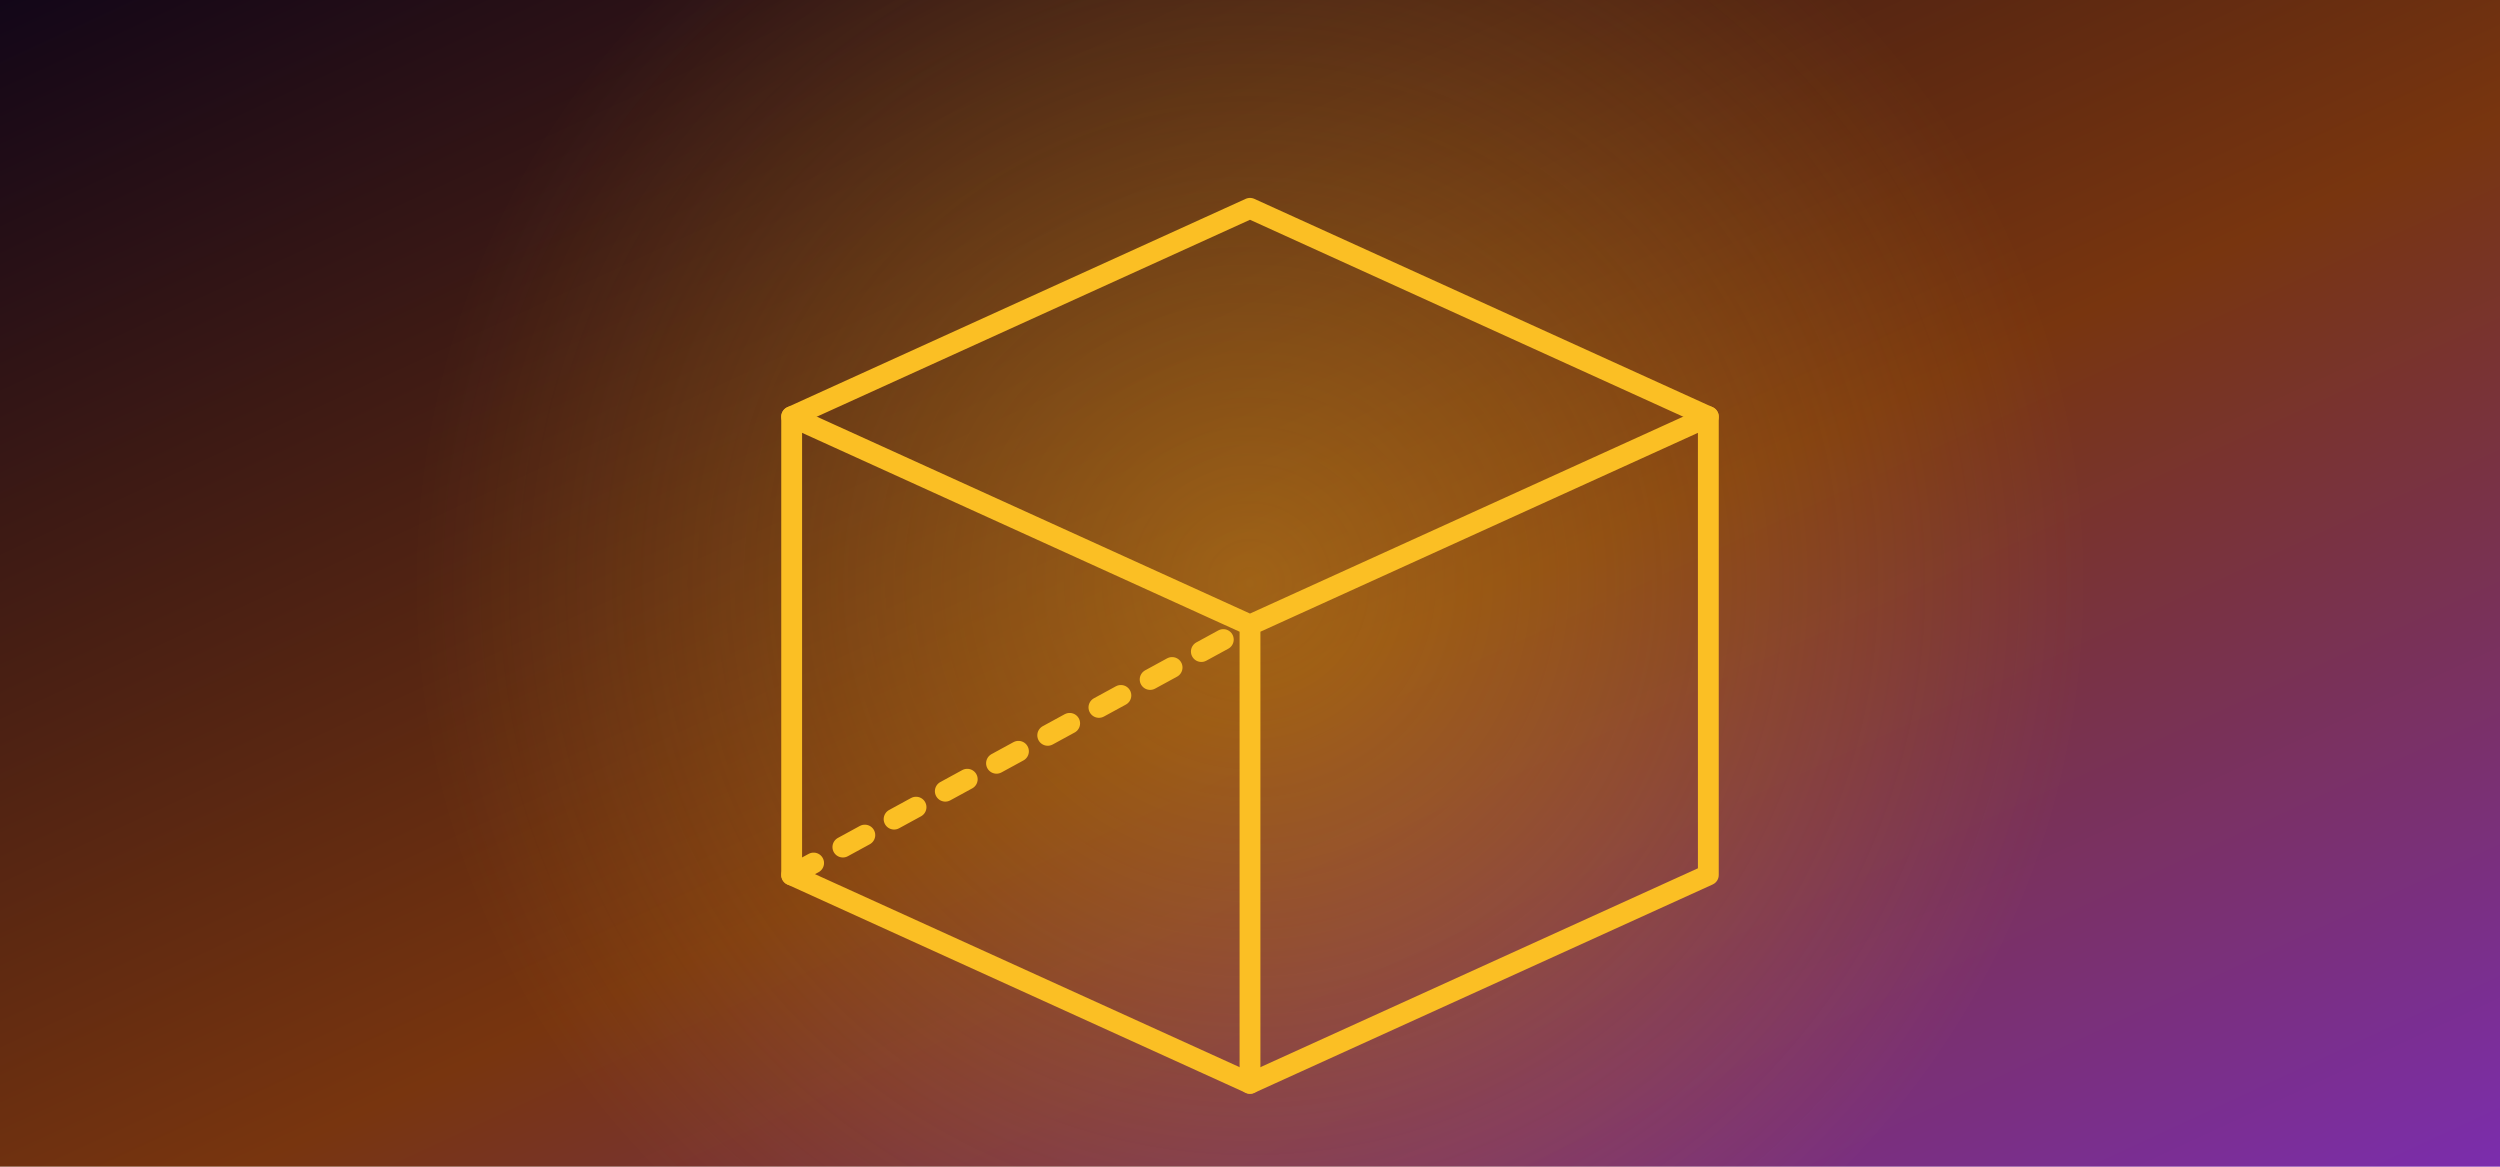
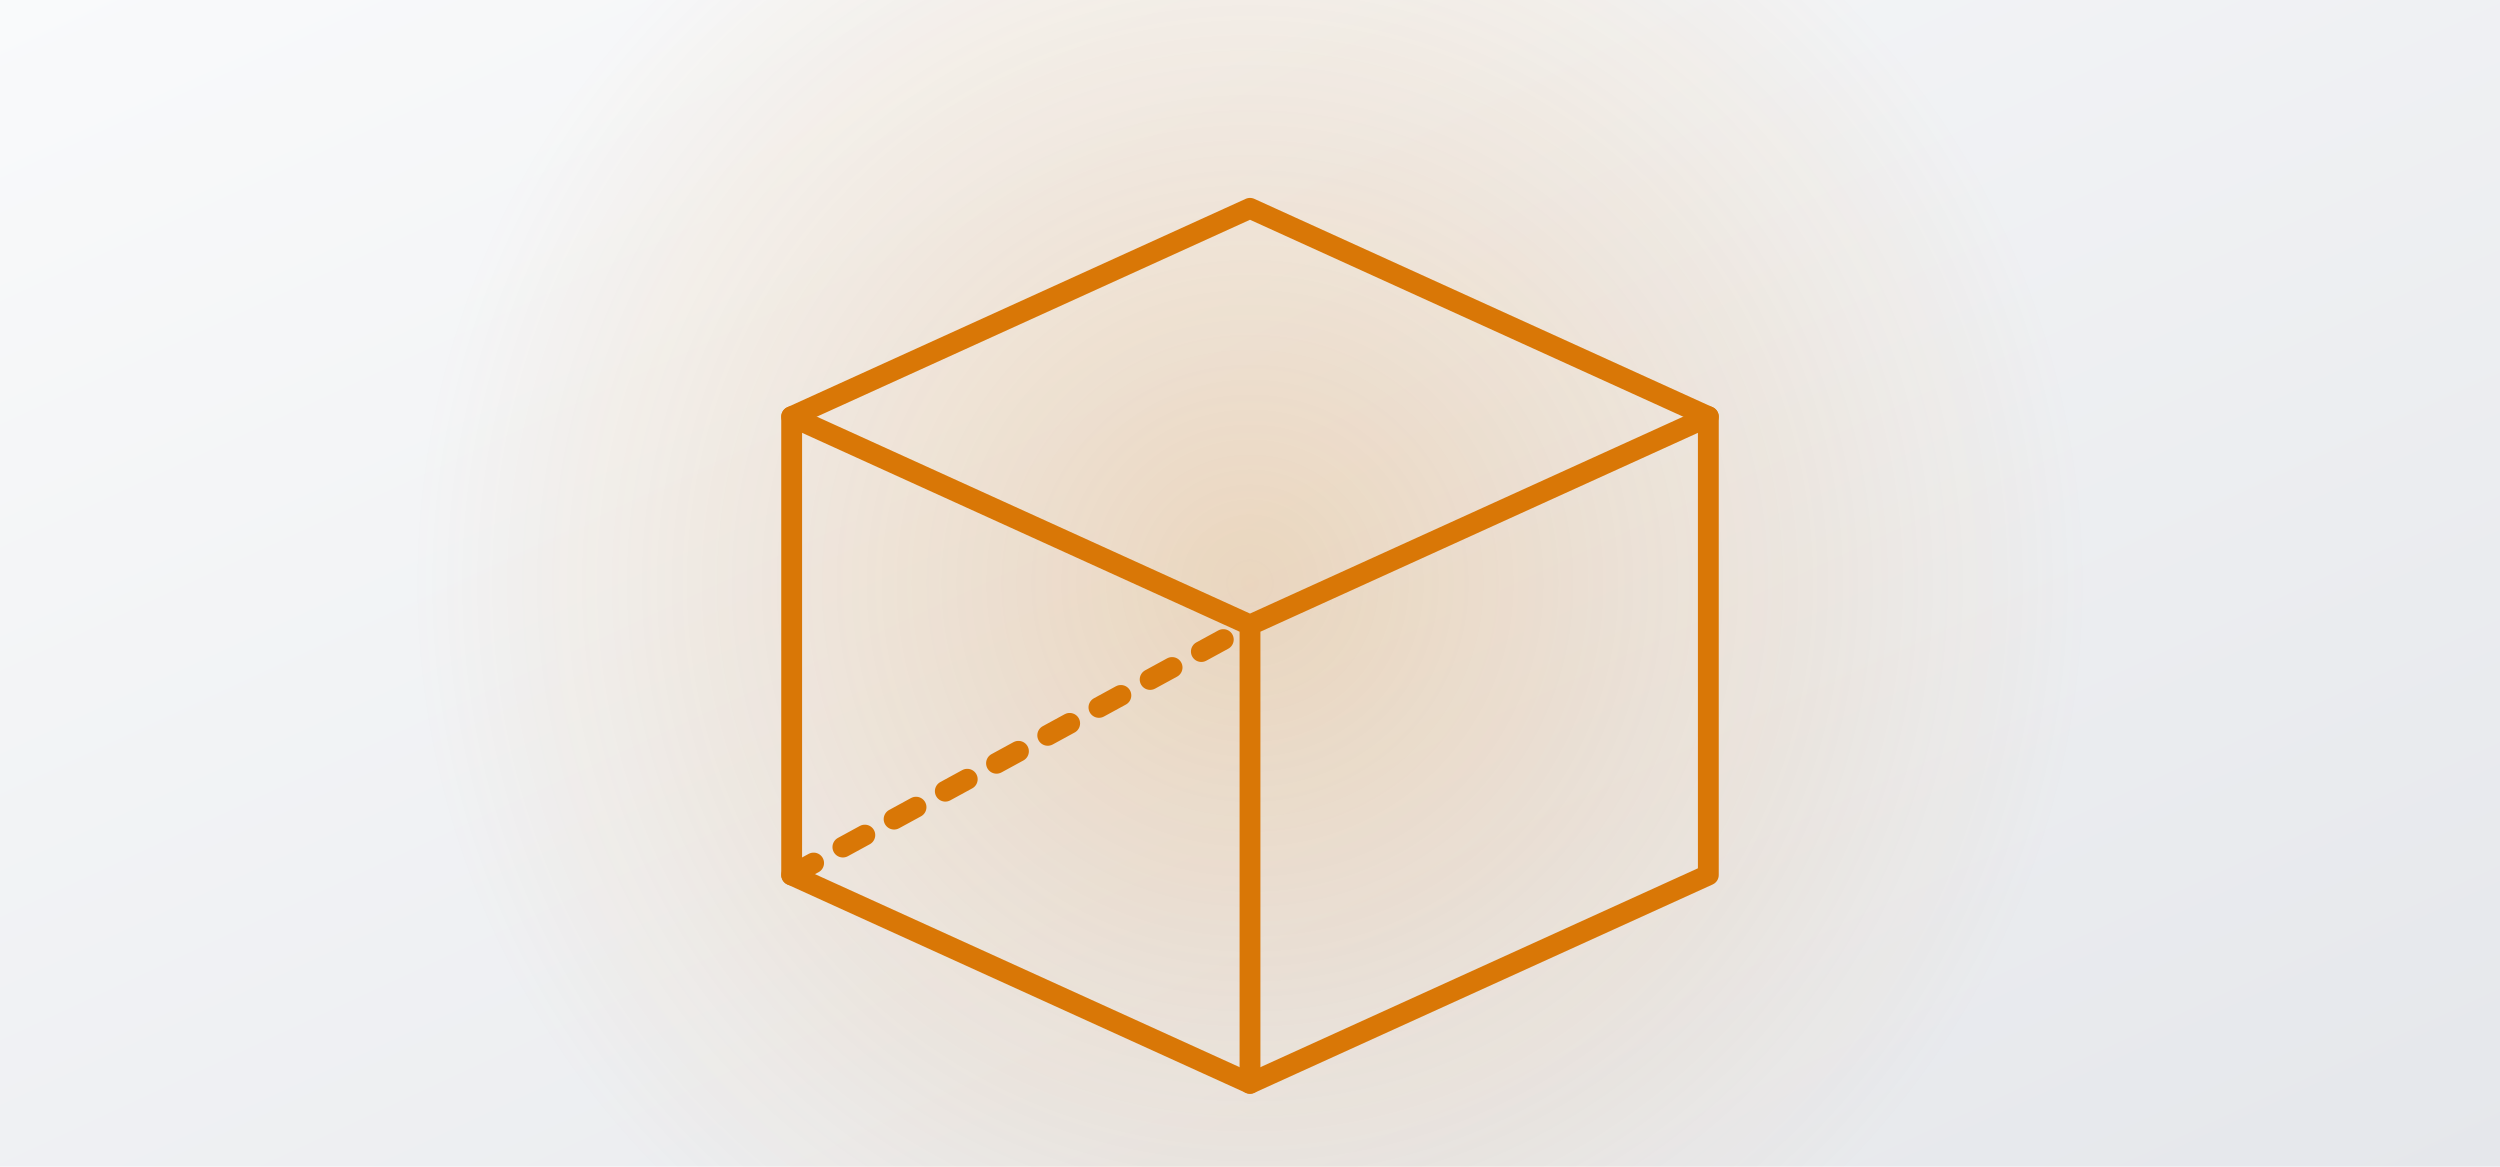
<svg xmlns="http://www.w3.org/2000/svg" viewBox="0 0 600 280">
  <defs>
    <linearGradient id="g" x1="0" y1="0" x2="1" y2="1">
-       <stop offset="0" stop-color="#120618" />
-       <stop offset=".55" stop-color="#78350f" />
-       <stop offset="1" stop-color="#7B2DAE" />
+       <stop offset="0" stop-color="#f9fafb" />
+       <stop offset="1" stop-color="#e5e7eb" />
    </linearGradient>
    <radialGradient id="r" cx=".5" cy=".5" r=".5">
-       <stop offset="0" stop-color="#fbbf24" stop-opacity=".35" />
-       <stop offset="1" stop-color="#fbbf24" stop-opacity="0" />
+       <stop offset="0" stop-color="#d97706" stop-opacity=".22" />
+       <stop offset="1" stop-color="#d97706" stop-opacity="0" />
    </radialGradient>
  </defs>
  <rect width="600" height="280" fill="url(#g)" />
  <circle cx="300" cy="140" r="200" fill="url(#r)" />
-   <g fill="none" stroke="#fbbf24" stroke-width="5" stroke-linecap="round" stroke-linejoin="round" color="#fbbf24">
+   <g fill="none" stroke="#d97706" stroke-width="5" stroke-linecap="round" stroke-linejoin="round" color="#d97706">
    <path d="M300 50l110 50v110l-110 50-110-50V100z" />
    <path d="M190 100l110 50 110-50M300 150v110" />
    <path d="M190 210l110-60" stroke-dasharray="6 8" />
  </g>
</svg>
